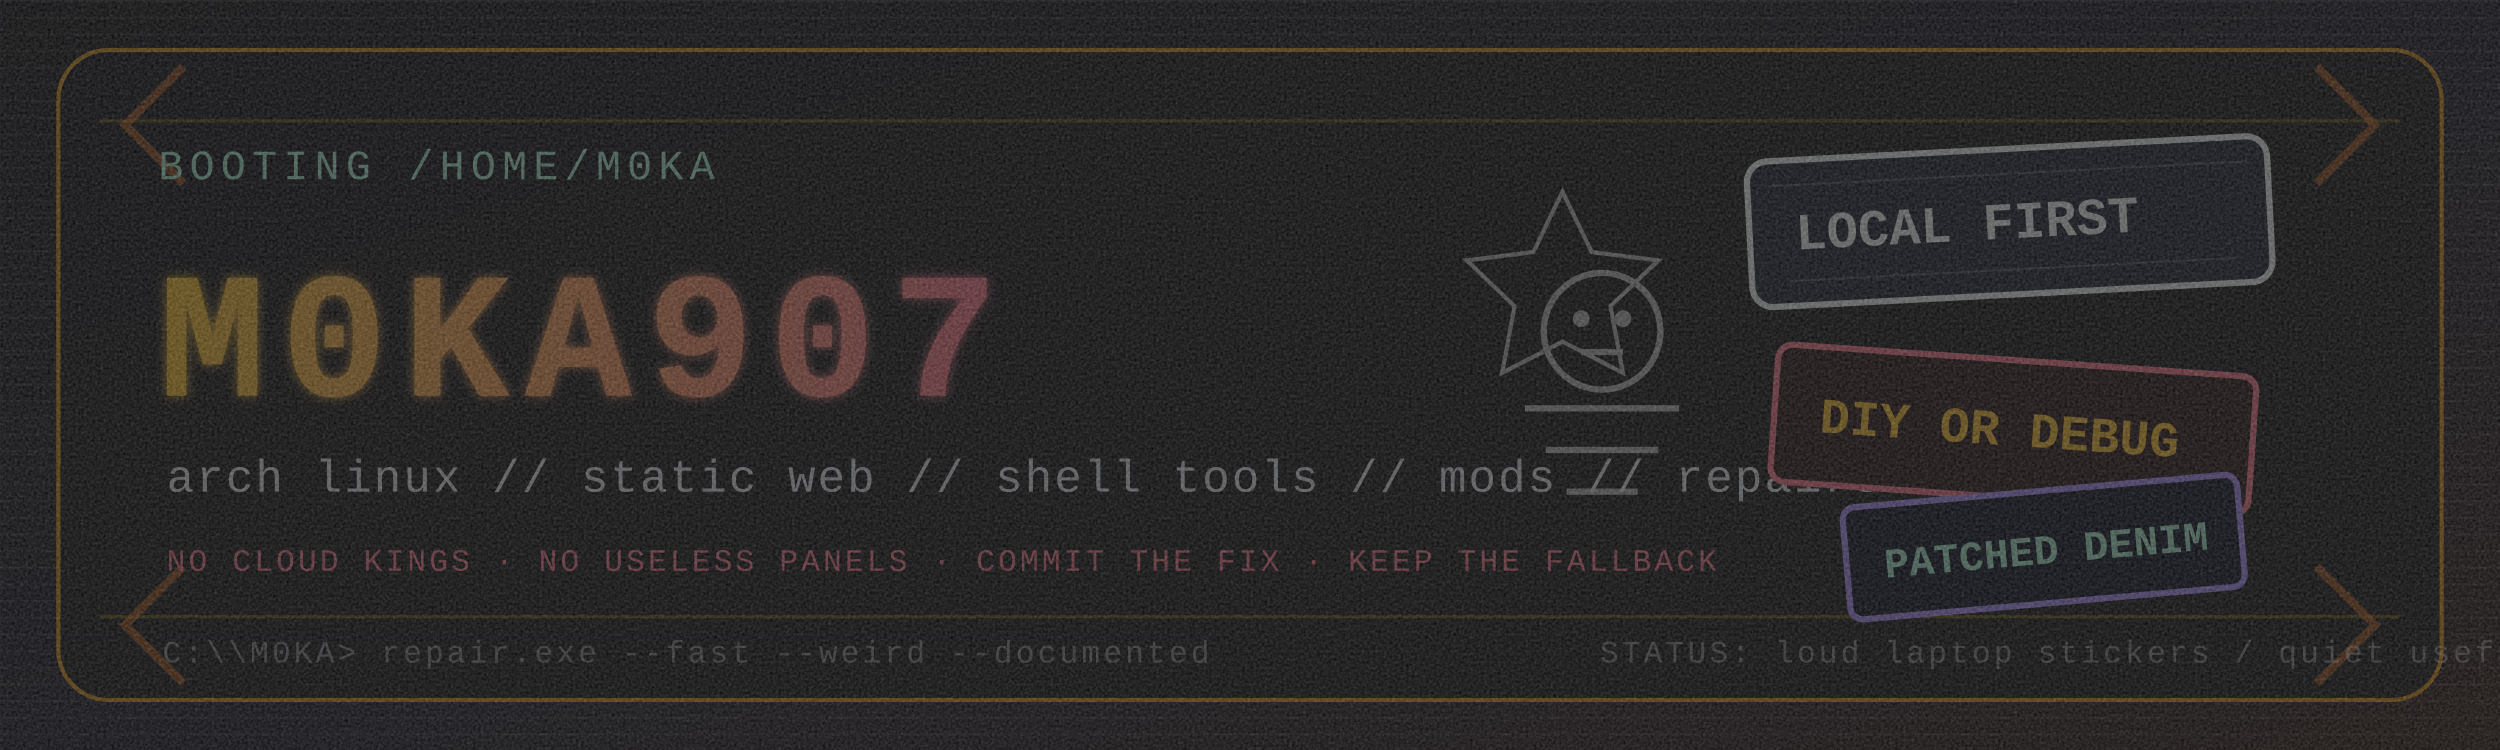
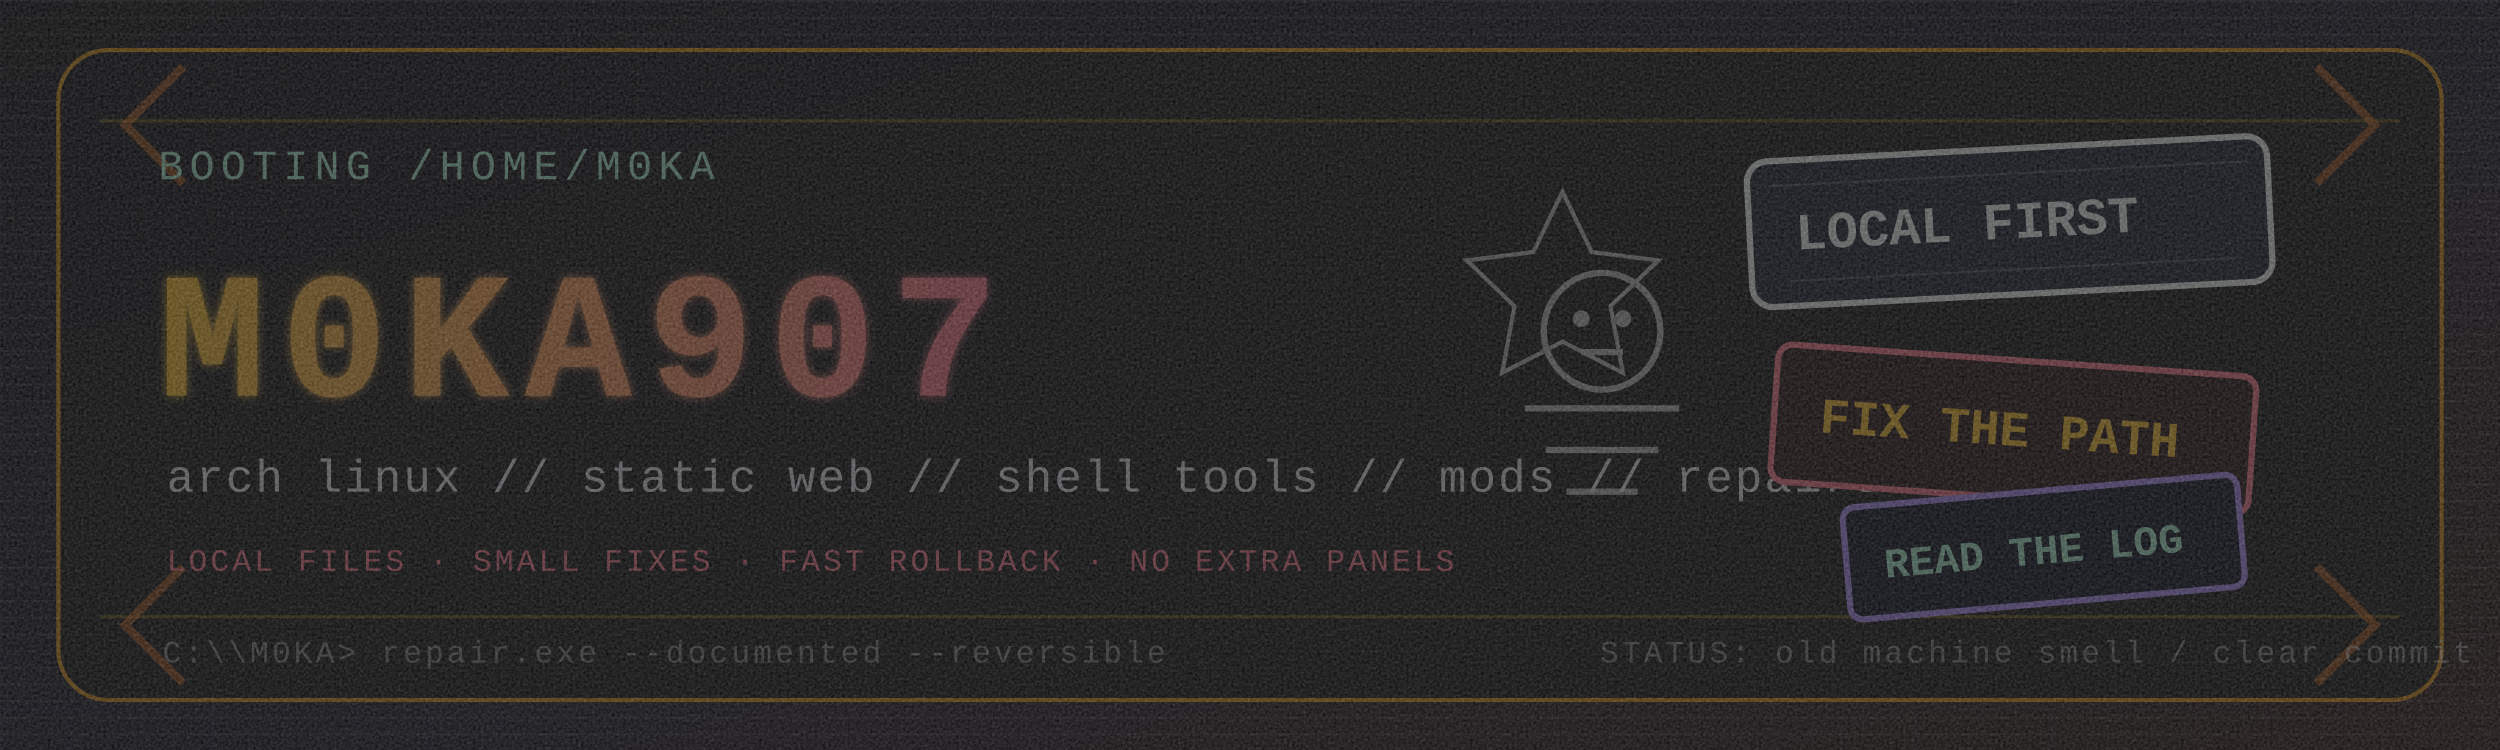
<svg xmlns="http://www.w3.org/2000/svg" width="1200" height="360" viewBox="0 0 1200 360" role="img" aria-labelledby="title desc">
  <defs>
    <linearGradient id="bg" x1="0" x2="1" y1="0" y2="1">
      <stop offset="0" stop-color="#050509" />
      <stop offset="0.52" stop-color="#11111f" />
      <stop offset="1" stop-color="#26100d" />
    </linearGradient>
    <linearGradient id="amber" x1="0" x2="1">
      <stop offset="0" stop-color="#fbbf24" />
      <stop offset="1" stop-color="#fb7185" />
    </linearGradient>
    <filter id="glow" x="-20%" y="-20%" width="140%" height="140%">
-       <feGaussianBlur stdDeviation="2.5" result="blur" />
+       <feGaussianBlur stdDeviation="2.2" result="blur" />
      <feMerge>
        <feMergeNode in="blur" />
        <feMergeNode in="SourceGraphic" />
      </feMerge>
    </filter>
    <filter id="rough">
      <feTurbulence type="fractalNoise" baseFrequency="0.75" numOctaves="2" stitchTiles="stitch" />
      <feColorMatrix type="saturate" values="0" />
      <feComponentTransfer>
        <feFuncA type="table" tableValues="0 0.12" />
      </feComponentTransfer>
      <feBlend mode="screen" in2="SourceGraphic" />
    </filter>
    <pattern id="scan" width="8" height="8" patternUnits="userSpaceOnUse">
      <rect width="8" height="8" fill="transparent" />
      <rect y="0" width="8" height="1" fill="#ffffff" opacity="0.08" />
    </pattern>
    <pattern id="grid" width="34" height="34" patternUnits="userSpaceOnUse">
      <path d="M34 0H0V34" fill="none" stroke="#8b5cf6" stroke-width="0.6" opacity="0.16" />
    </pattern>
    <style>
      .mono{font-family:ui-monospace,SFMono-Regular,Menlo,Consolas,Liberation Mono,monospace}
      .label{font-size:20px;letter-spacing:3px}
      .tiny{font-size:15px;letter-spacing:1.5px}
      .term{font-size:22px;letter-spacing:1px}
      .big{font-size:86px;font-weight:900;letter-spacing:7px}
    </style>
  </defs>
  <rect width="1200" height="360" fill="url(#bg)" />
  <rect width="1200" height="360" fill="url(#grid)" />
  <rect width="1200" height="360" fill="url(#scan)" />
  <rect x="28" y="24" width="1144" height="312" rx="24" fill="#08080d" opacity="0.86" stroke="#f59e0b" stroke-width="2" />
  <path d="M48 58H1152M48 296H1152" stroke="#eab308" stroke-width="1.5" opacity="0.35" />
  <path d="M88 32l-28 28 28 28M1112 32l28 28-28 28M88 328l-28-28 28-28M1112 328l28-28-28-28" fill="none" stroke="#f97316" stroke-width="4" opacity="0.55" />
  <g transform="translate(76 86)">
    <text class="mono label" x="0" y="0" fill="#a7f3d0">BOOTING /HOME/M0KA</text>
    <text class="mono big" x="0" y="104" fill="url(#amber)" filter="url(#glow)">M0KA907</text>
    <text class="mono term" x="4" y="150" fill="#e5e7eb">arch linux // static web // shell tools // mods // repairs</text>
-     <text class="mono tiny" x="4" y="188" fill="#fb7185">NO CLOUD KINGS · NO USELESS PANELS · COMMIT THE FIX · KEEP THE FALLBACK</text>
+     <text class="mono tiny" x="4" y="188" fill="#fb7185">LOCAL FILES · SMALL FIXES · FAST ROLLBACK · NO EXTRA PANELS</text>
  </g>
  <g transform="translate(838 78) rotate(-3)">
    <rect x="0" y="0" width="250" height="70" rx="10" fill="#111827" stroke="#f8fafc" stroke-width="3" />
    <path d="M10 12h230M18 58h214" stroke="#f8fafc" opacity="0.2" />
    <text class="mono" x="22" y="43" fill="#f8fafc" font-size="25" font-weight="800">LOCAL FIRST</text>
  </g>
  <g transform="translate(854 165) rotate(4)">
    <rect x="0" y="0" width="230" height="66" rx="7" fill="#1f0a0a" stroke="#fb7185" stroke-width="3" />
-     <text class="mono" x="22" y="41" fill="#fbbf24" font-size="24" font-weight="900">DIY OR DEBUG</text>
+     <text class="mono" x="22" y="41" fill="#fbbf24" font-size="24" font-weight="900">FIX THE PATH</text>
  </g>
  <g transform="translate(884 244) rotate(-5)">
    <rect x="0" y="0" width="190" height="54" rx="6" fill="#020617" stroke="#a78bfa" stroke-width="3" />
-     <text class="mono" x="18" y="35" fill="#a7f3d0" font-size="20" font-weight="900">PATCHED DENIM</text>
+     <text class="mono" x="18" y="35" fill="#a7f3d0" font-size="20" font-weight="900">READ THE LOG</text>
  </g>
  <g transform="translate(710 92)" opacity="0.78">
    <path d="M40 0l14 29 32 4-23 22 6 32-29-15-29 15 6-32L-6 33l32-4z" fill="none" stroke="#e5e7eb" stroke-width="2" />
    <path d="M22 104h74M32 124h54M42 144h34" stroke="#e5e7eb" stroke-width="3" />
    <circle cx="59" cy="67" r="28" fill="none" stroke="#e5e7eb" stroke-width="3" />
    <circle cx="49" cy="61" r="4" fill="#e5e7eb" />
    <circle cx="69" cy="61" r="4" fill="#e5e7eb" />
    <path d="M49 77h20" stroke="#e5e7eb" stroke-width="3" />
  </g>
  <g class="mono tiny" fill="#f8fafc" opacity="0.5">
-     <text x="78" y="318">C:\\M0KA&gt; repair.exe --fast --weird --documented</text>
-     <text x="768" y="318">STATUS: loud laptop stickers / quiet useful code</text>
+     <text x="78" y="318">C:\\M0KA&gt; repair.exe --documented --reversible</text>
+     <text x="768" y="318">STATUS: old machine smell / clear commit history</text>
  </g>
  <rect width="1200" height="360" filter="url(#rough)" opacity="0.7" />
</svg>
